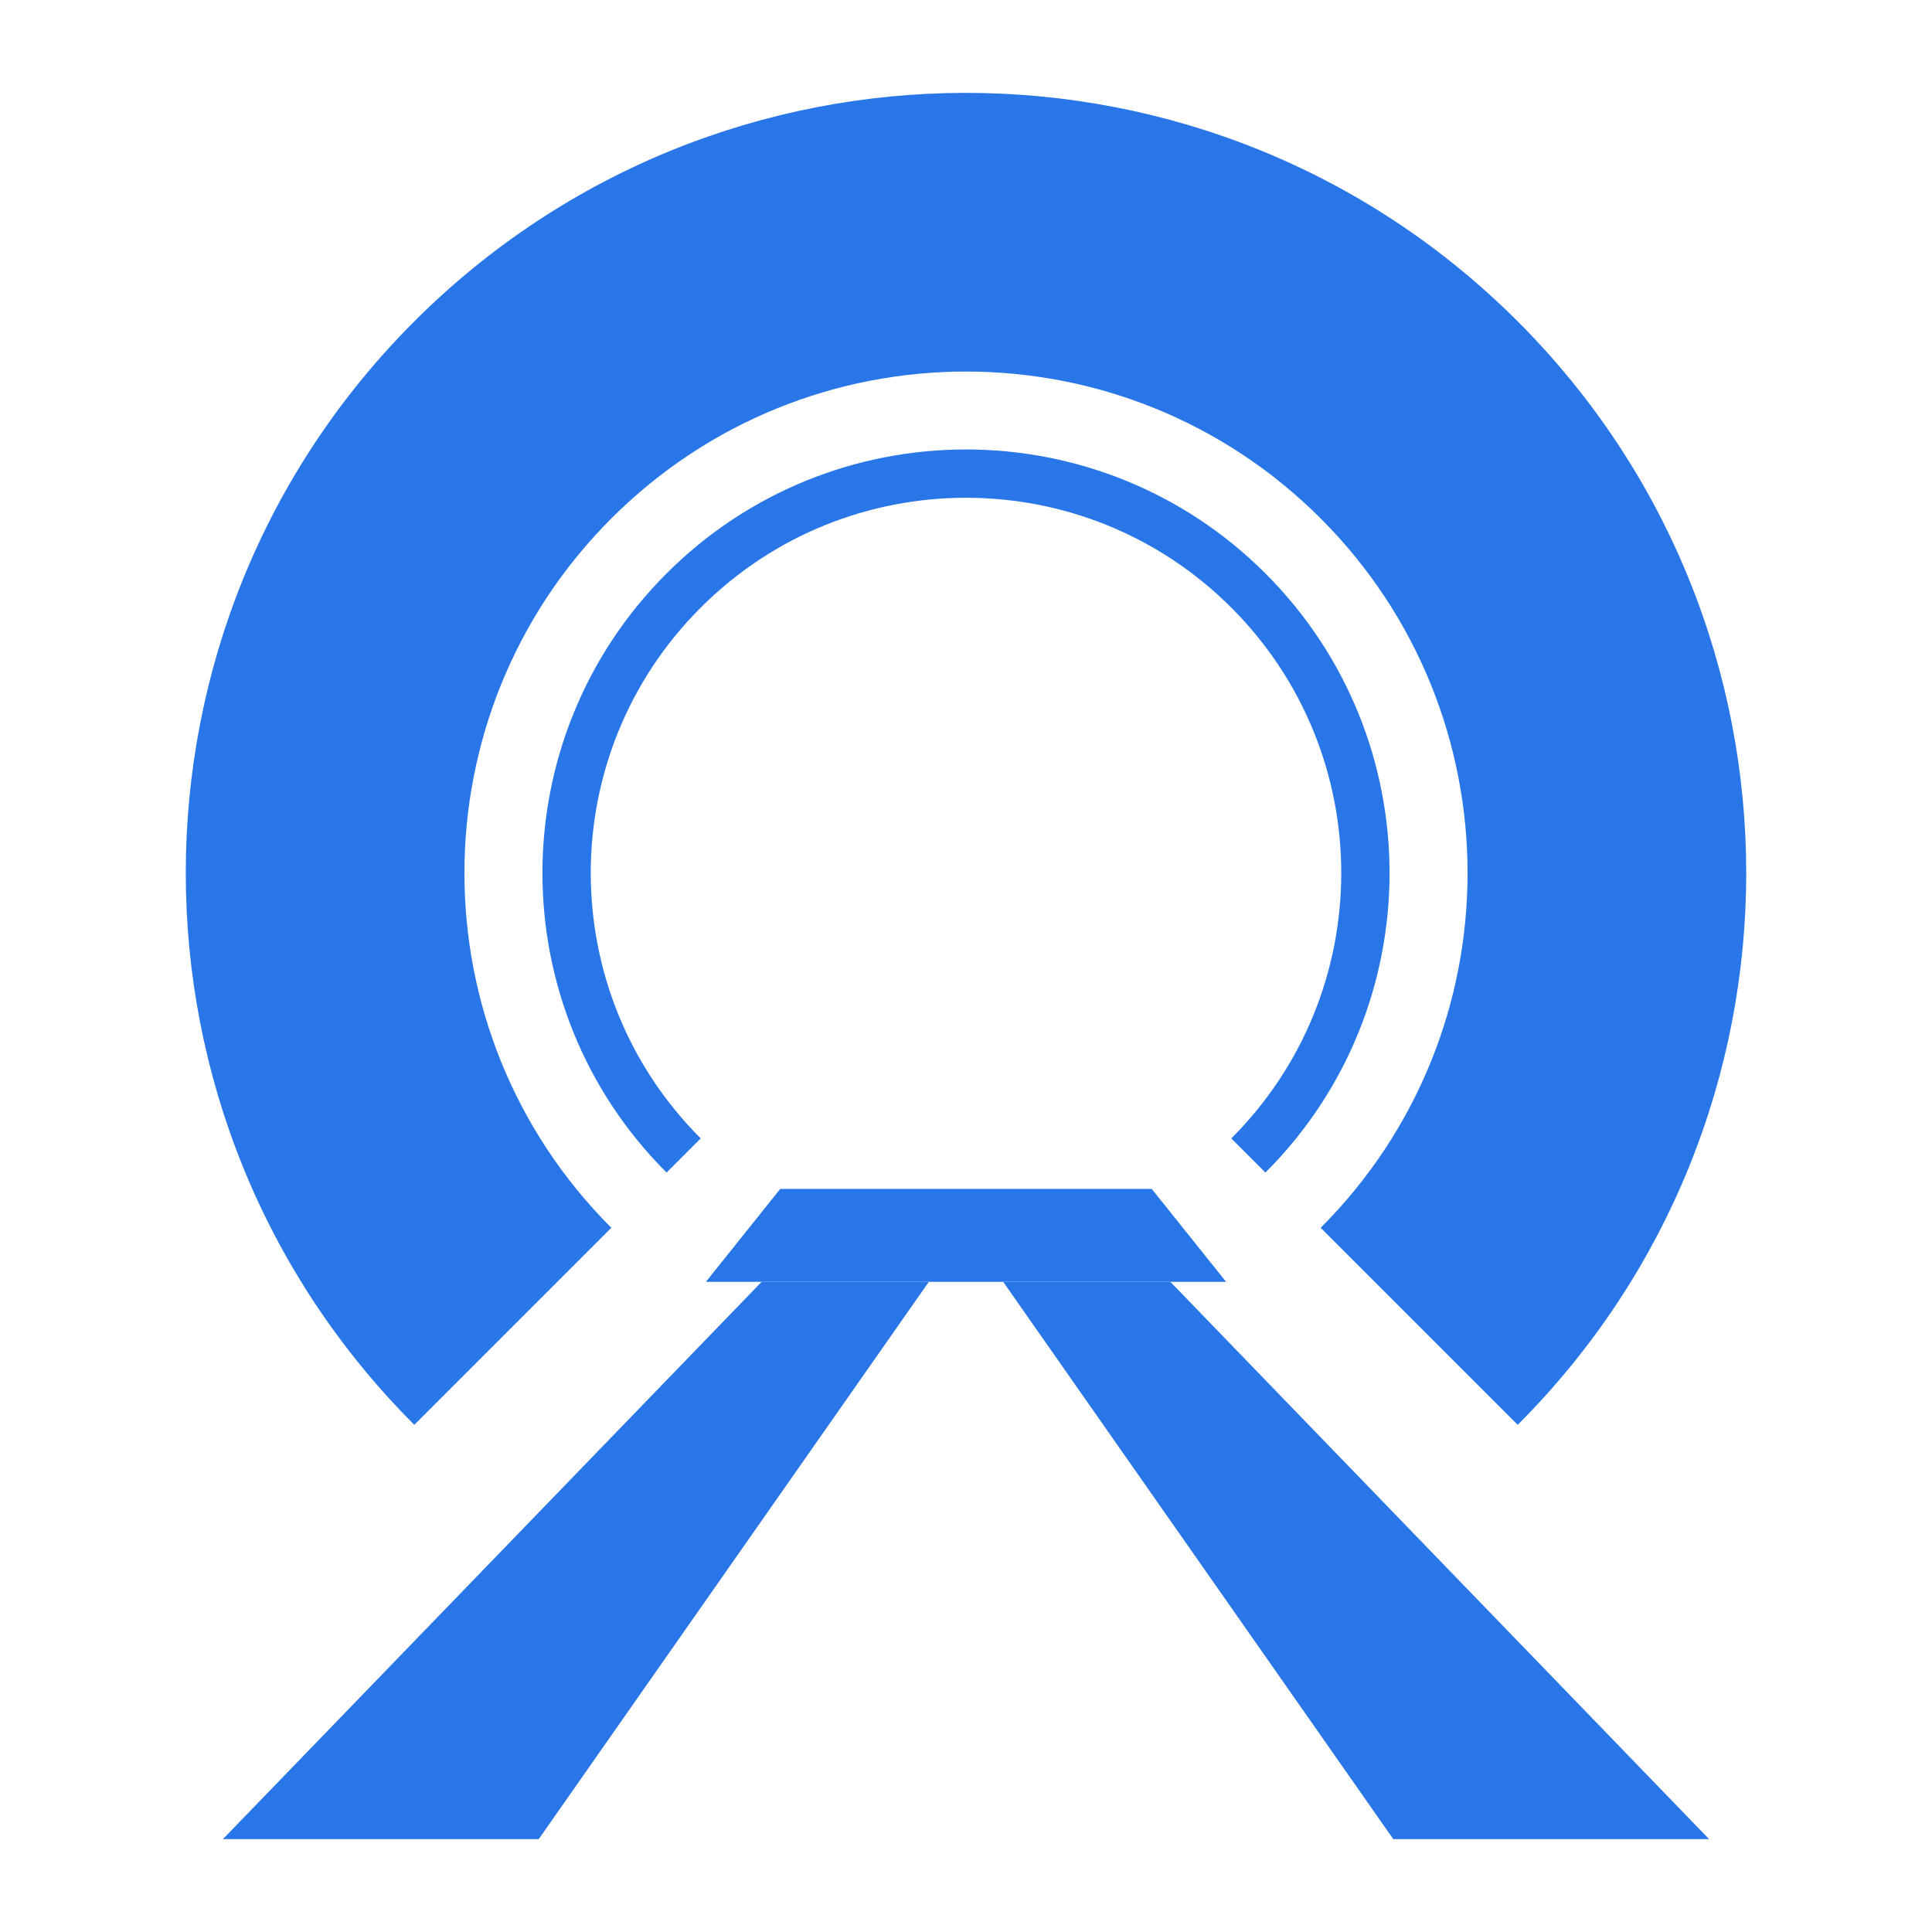
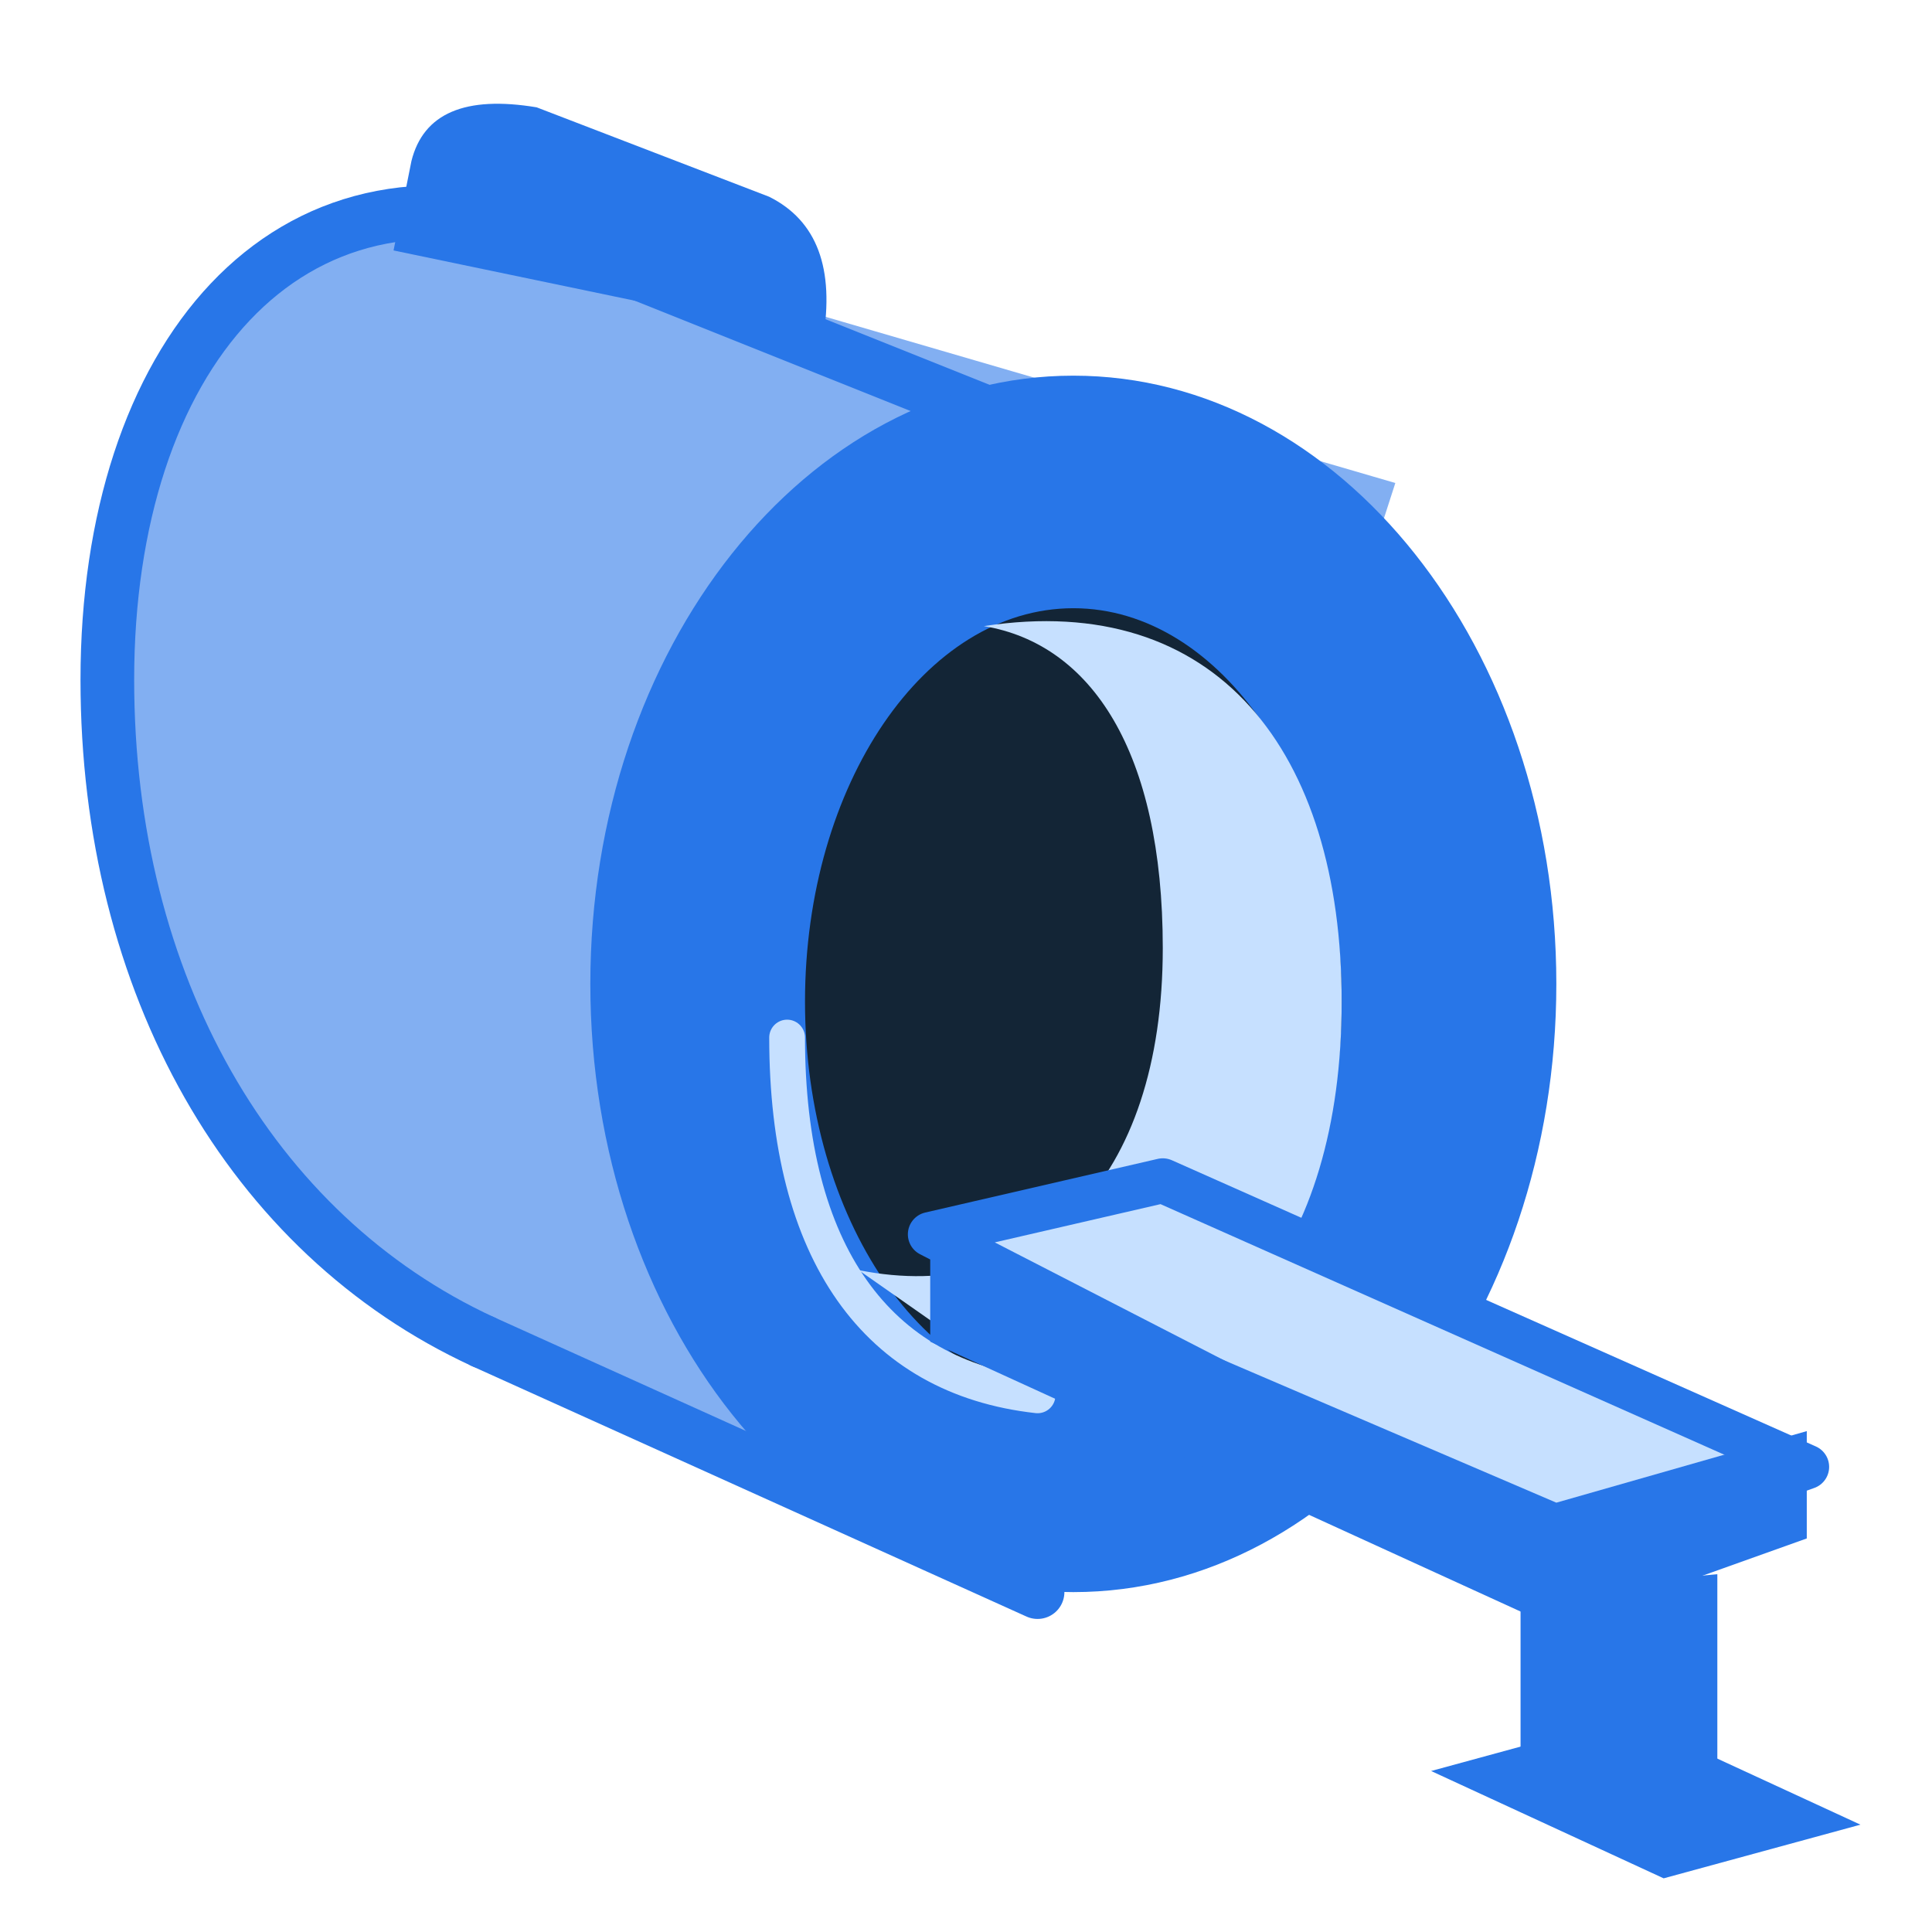
- <svg xmlns="http://www.w3.org/2000/svg" viewBox="0 0 104.00 104" role="img" aria-label="MRFoundry MRI bore symbol">
-   <g fill="#2876E8" color="#2876E8" transform="translate(2 3)">
-     <path d="M20.302 73.698 A42 42 0 1 1 79.698 73.698 L69.092 63.092 A27 27 0 1 0 30.908 63.092Z" />
-     <path d="M34.8 59.2 A21.5 21.5 0 1 1 65.2 59.2" fill="none" stroke="currentColor" stroke-width="2.6" />
-     <path d="M39 66H48L27 96H10Z M52 66H61L90 96H73Z" />
-     <path d="M40 61H60L64 66H36Z" />
+ <svg xmlns="http://www.w3.org/2000/svg" viewBox="0 0 108 108" role="img" aria-label="MRFoundry long-bore MRI scanner">
+   <g transform="translate(3 2)">
+     <g id="mri-magnet" stroke-linejoin="round" stroke-linecap="round">
+       <path d="M27 11C14 5 3 17 3 36C3 53 11 67 24 73L55 87L75 25Z" fill="#2876E8" opacity=".58" />
+       <path d="M28 11C13 6 3 18 3 36C3 53 11 67 24 73" fill="none" stroke="#2876E8" stroke-width="3" />
+       <path d="M19 12L20 7Q21 3 27 4L40 9Q44 11 43 17" fill="#2876E8" />
+       <path d="M27 11L57 23M24 73L55 87" fill="none" stroke="#2876E8" stroke-width="3" />
+       <ellipse cx="57" cy="53" rx="27" ry="34" fill="#2876E8" />
+       <ellipse cx="57" cy="54" rx="15" ry="22" fill="#132536" />
+       <path d="M52 33C65 31 72 40 72 54C72 68 65 76 55 76L45 69C55 71 62 64 62 51C62 40 58 34 52 33Z" fill="#C6E0FF" />
+       <path d="M41 56C41 68 46 75 55 76" fill="none" stroke="#C6E0FF" stroke-width="2" />
+       <path d="M49 67L62 64L98 80L84 85Z" fill="#C6E0FF" stroke="#2876E8" stroke-width="2.5" />
+       <path d="M49 67L84 82L98 78L98 84L84 89L49 73Z" fill="#2876E8" />
+       <path d="M82 87V96L93 100V86" fill="#2876E8" />
+       <path d="M77 97L88 94L101 100L90 103Z" fill="#2876E8" />
+     </g>
  </g>
</svg>
